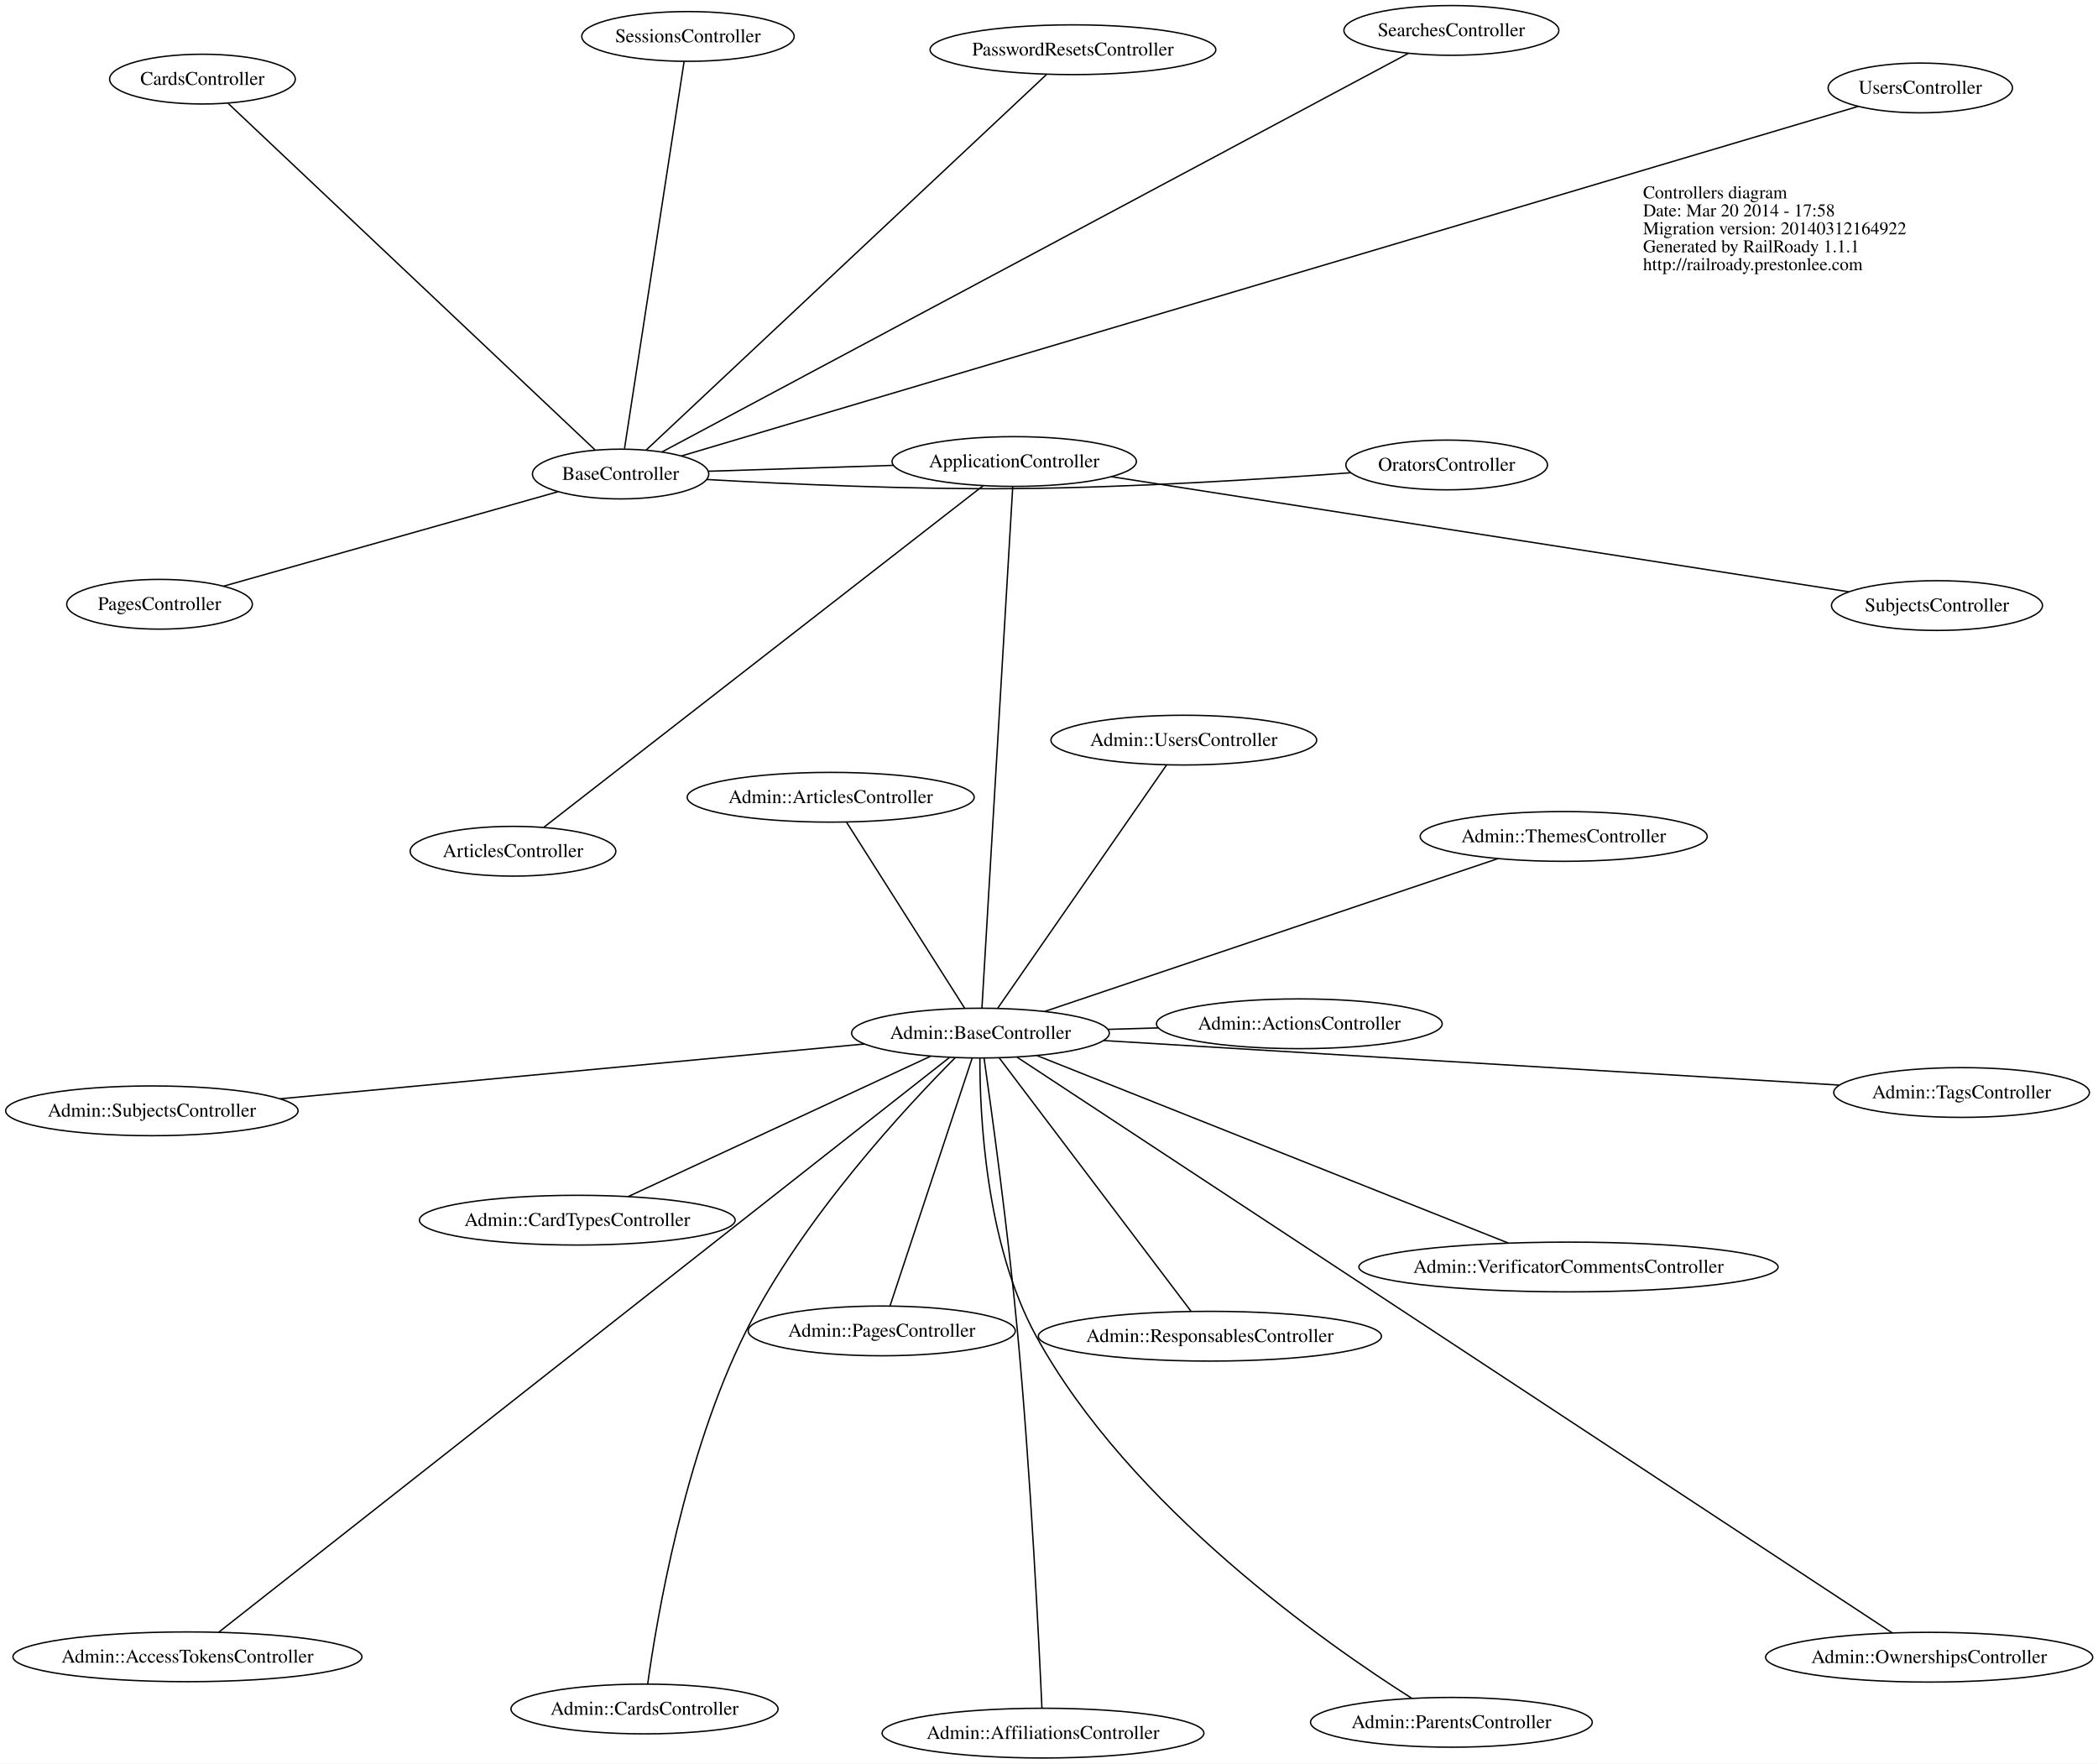
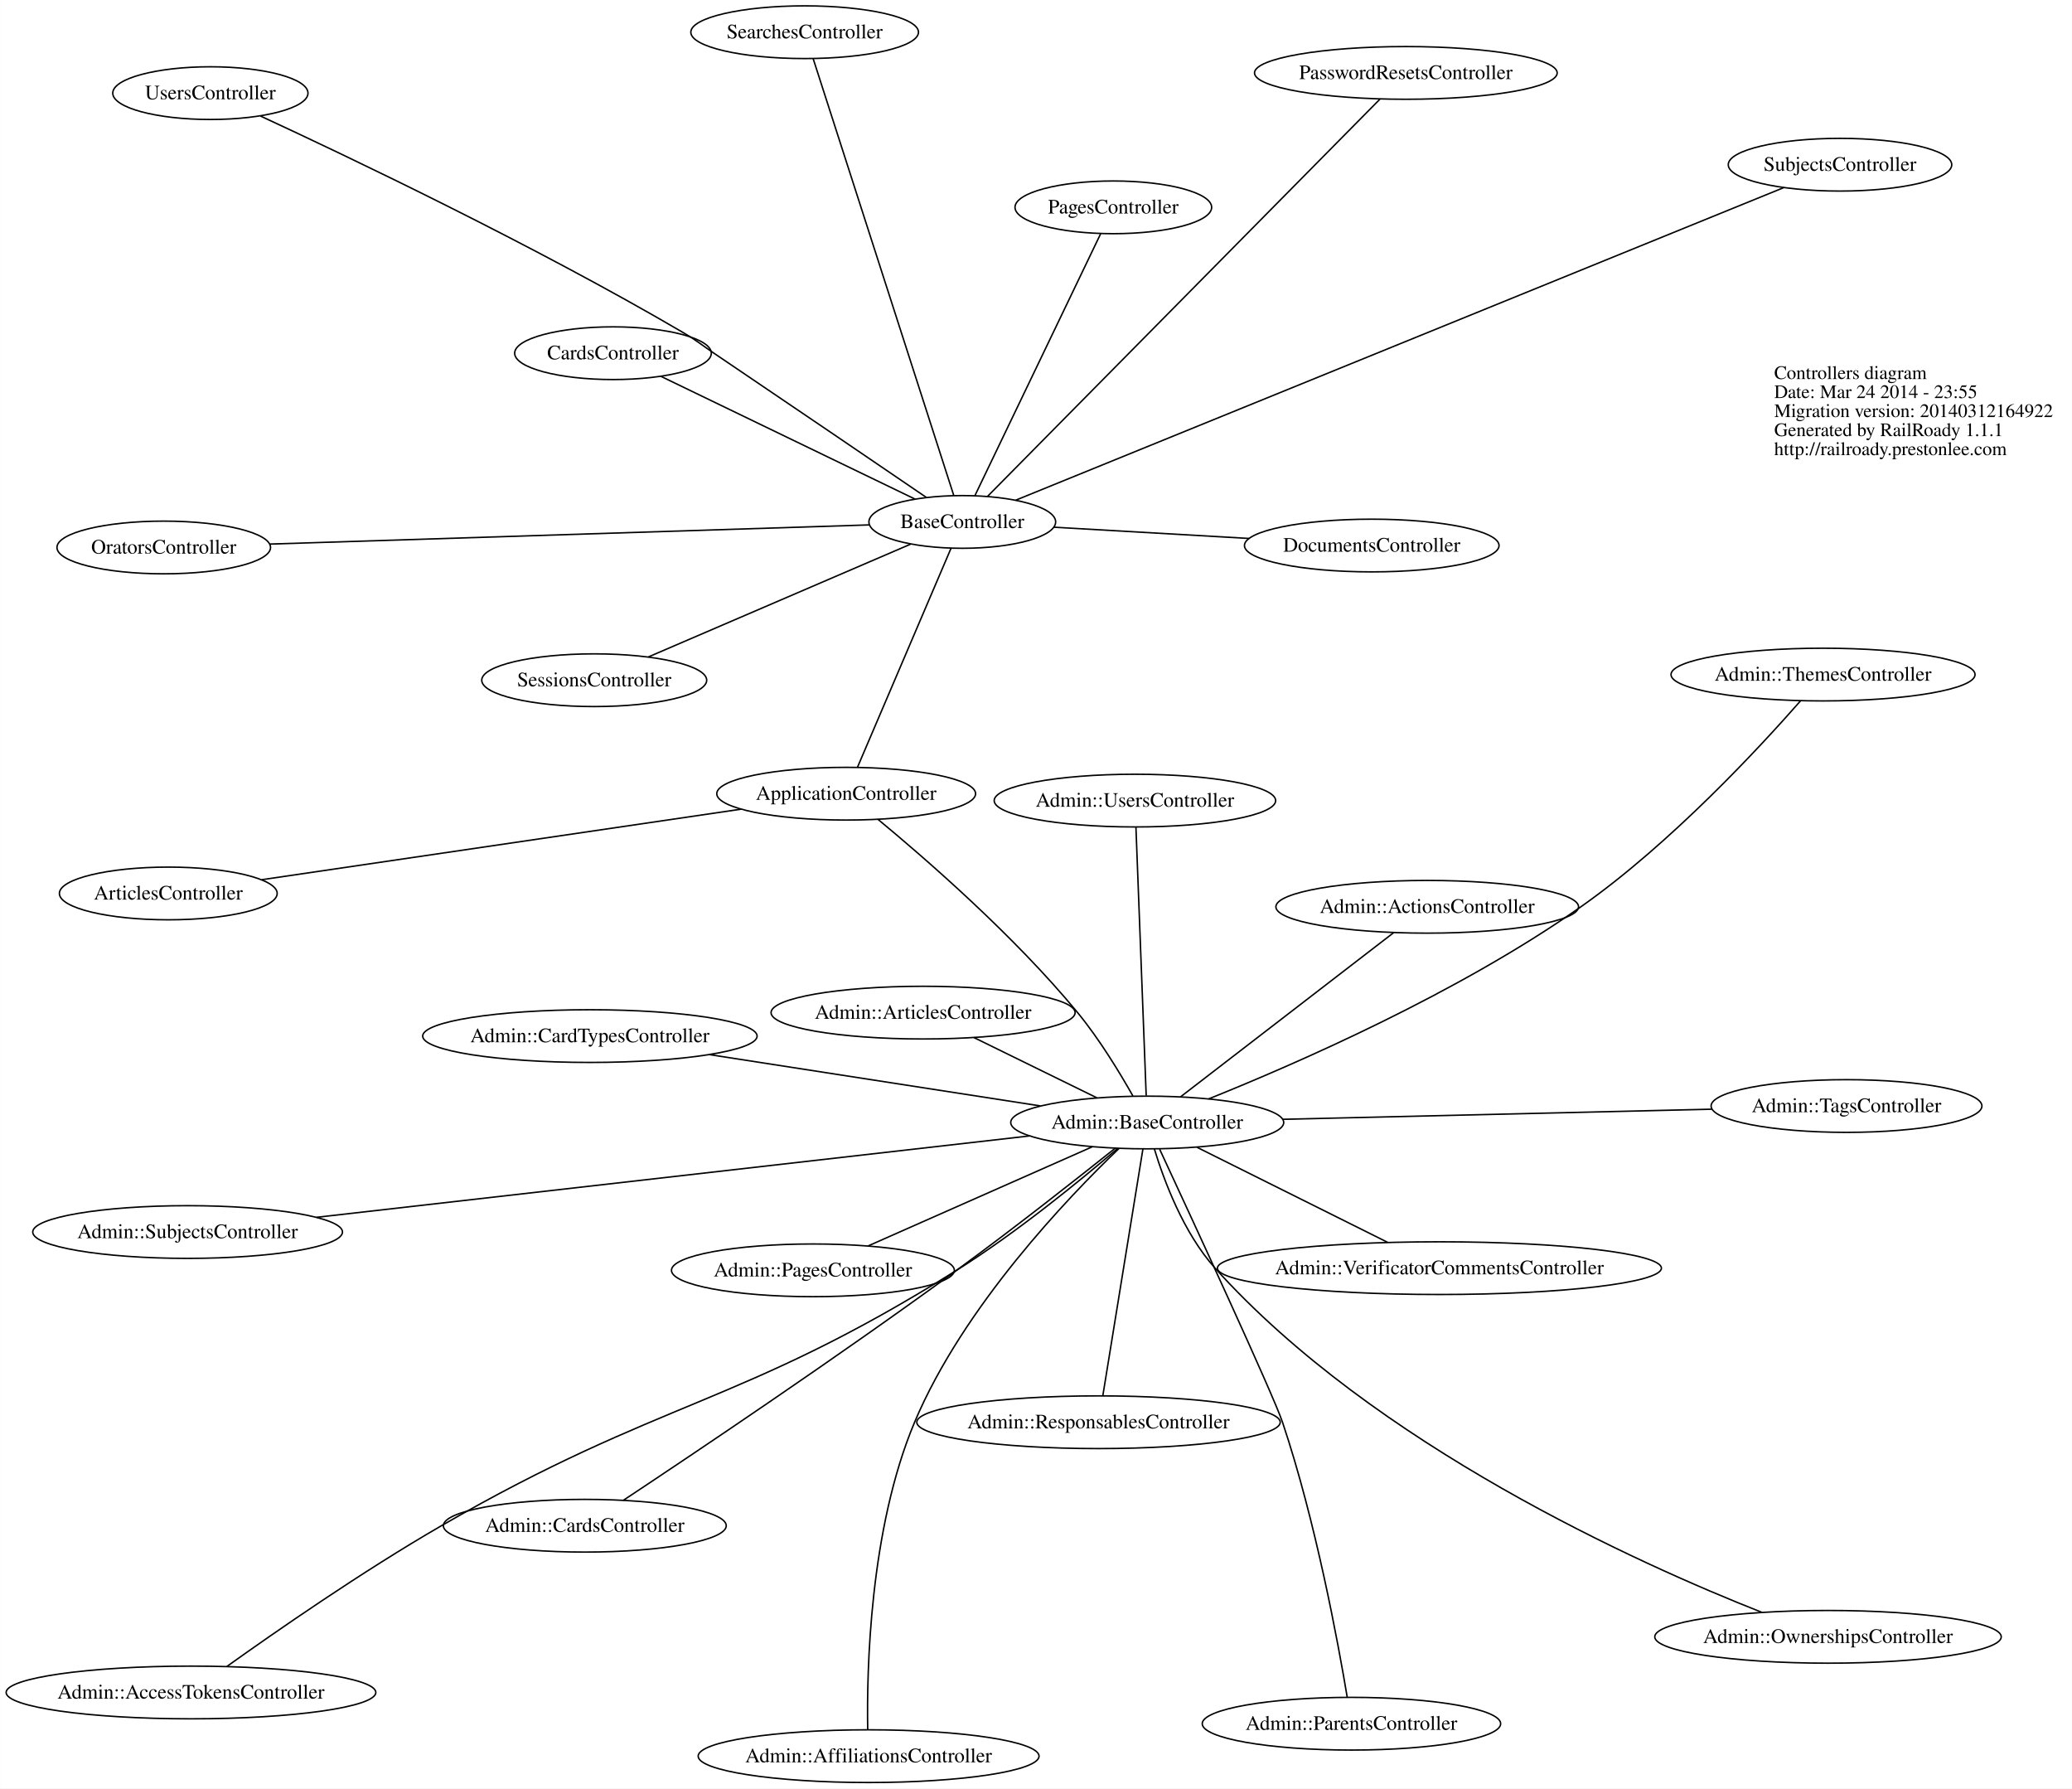
- <svg xmlns="http://www.w3.org/2000/svg" width="1518pt" height="1276pt" viewBox="0.00 0.00 1518.19 1276.14">
-   <g id="graph0" class="graph" transform="scale(1 1) rotate(0) translate(4 1272.14)">
-     <polygon fill="white" stroke="none" points="-4,4 -4,-1272.14 1514.19,-1272.14 1514.19,4 -4,4" />
+ <svg xmlns="http://www.w3.org/2000/svg" width="1415pt" height="1221pt" viewBox="0.00 0.00 1415.38 1221.46">
+   <g id="graph0" class="graph" transform="scale(1 1) rotate(0) translate(4 1217.46)">
+     <polygon fill="white" stroke="none" points="-4,4 -4,-1217.46 1411.38,-1217.46 1411.38,4 -4,4" />
    <g id="node1" class="node">
-       <text text-anchor="start" x="1185" y="-1128.6" font-family="Times,serif" font-size="13.00">Controllers diagram</text>
-       <text text-anchor="start" x="1185" y="-1115.6" font-family="Times,serif" font-size="13.00">Date: Mar 20 2014 - 17:58</text>
-       <text text-anchor="start" x="1185" y="-1102.6" font-family="Times,serif" font-size="13.00">Migration version: 20140312164922</text>
-       <text text-anchor="start" x="1185" y="-1089.6" font-family="Times,serif" font-size="13.00">Generated by RailRoady 1.1.1</text>
-       <text text-anchor="start" x="1185" y="-1076.6" font-family="Times,serif" font-size="13.00">http://railroady.prestonlee.com</text>
+       <text text-anchor="start" x="1208" y="-958.6" font-family="Times,serif" font-size="13.00">Controllers diagram</text>
+       <text text-anchor="start" x="1208" y="-945.6" font-family="Times,serif" font-size="13.00">Date: Mar 24 2014 - 23:55</text>
+       <text text-anchor="start" x="1208" y="-932.6" font-family="Times,serif" font-size="13.00">Migration version: 20140312164922</text>
+       <text text-anchor="start" x="1208" y="-919.6" font-family="Times,serif" font-size="13.00">Generated by RailRoady 1.1.1</text>
+       <text text-anchor="start" x="1208" y="-906.6" font-family="Times,serif" font-size="13.00">http://railroady.prestonlee.com</text>
    </g>
    <g id="node2" class="node">
-       <ellipse fill="none" stroke="black" cx="131.645" cy="-73.227" rx="126.295" ry="18" />
-       <text text-anchor="middle" x="131.645" y="-69.026" font-family="Times,serif" font-size="14.00">Admin::AccessTokensController</text>
+       <ellipse fill="none" stroke="black" cx="126.398" cy="-61.503" rx="126.295" ry="18" />
+       <text text-anchor="middle" x="126.398" y="-57.303" font-family="Times,serif" font-size="14.00">Admin::AccessTokensController</text>
    </g>
    <g id="node3" class="node">
-       <ellipse fill="none" stroke="black" cx="936.246" cy="-531.306" rx="103.394" ry="18" />
-       <text text-anchor="middle" x="936.246" y="-527.106" font-family="Times,serif" font-size="14.00">Admin::ActionsController</text>
+       <ellipse fill="none" stroke="black" cx="970.96" cy="-598.118" rx="103.394" ry="18" />
+       <text text-anchor="middle" x="970.96" y="-593.918" font-family="Times,serif" font-size="14.00">Admin::ActionsController</text>
    </g>
    <g id="node4" class="node">
-       <ellipse fill="none" stroke="black" cx="750.748" cy="-18" rx="116.449" ry="18" />
-       <text text-anchor="middle" x="750.748" y="-13.8" font-family="Times,serif" font-size="14.00">Admin::AffiliationsController</text>
+       <ellipse fill="none" stroke="black" cx="589.332" cy="-18" rx="116.449" ry="18" />
+       <text text-anchor="middle" x="589.332" y="-13.8" font-family="Times,serif" font-size="14.00">Admin::AffiliationsController</text>
    </g>
    <g id="node5" class="node">
-       <ellipse fill="none" stroke="black" cx="597.118" cy="-695.225" rx="103.861" ry="18" />
-       <text text-anchor="middle" x="597.118" y="-691.025" font-family="Times,serif" font-size="14.00">Admin::ArticlesController</text>
+       <ellipse fill="none" stroke="black" cx="626.551" cy="-525.833" rx="103.861" ry="18" />
+       <text text-anchor="middle" x="626.551" y="-521.633" font-family="Times,serif" font-size="14.00">Admin::ArticlesController</text>
    </g>
    <g id="node6" class="node">
-       <ellipse fill="none" stroke="black" cx="705.49" cy="-524.563" rx="93.253" ry="18" />
-       <text text-anchor="middle" x="705.49" y="-520.363" font-family="Times,serif" font-size="14.00">Admin::BaseController</text>
+       <ellipse fill="none" stroke="black" cx="779.674" cy="-450.794" rx="93.253" ry="18" />
+       <text text-anchor="middle" x="779.674" y="-446.594" font-family="Times,serif" font-size="14.00">Admin::BaseController</text>
    </g>
    <g id="edge1" class="edge">
-       <path fill="none" stroke="black" d="M682.994,-506.87C591.3,-434.751 246.275,-163.385 154.295,-91.041" />
+       <path fill="none" stroke="black" d="M759.41,-433.018C734.562,-411.721 690.658,-375.686 649.455,-349.866 501.422,-257.098 448.56,-262.656 297.286,-175.274 243.43,-144.165 183.594,-102.604 150.954,-79.295" />
    </g>
    <g id="edge2" class="edge">
-       <path fill="none" stroke="black" d="M797.686,-527.257C809.612,-527.606 821.882,-527.964 833.959,-528.317" />
+       <path fill="none" stroke="black" d="M802.368,-468.272C839.084,-496.55 911.111,-552.024 947.998,-580.433" />
    </g>
    <g id="edge3" class="edge">
-       <path fill="none" stroke="black" d="M708.11,-506.448C713.379,-469.454 725.338,-382.518 732.217,-309.174 741.889,-206.041 747.933,-81.873 749.974,-36.089" />
+       <path fill="none" stroke="black" d="M760.314,-432.956C725.762,-399.848 653.983,-325.039 620.72,-246.021 589.945,-172.913 588.024,-76.086 588.713,-36.278" />
    </g>
    <g id="edge4" class="edge">
-       <path fill="none" stroke="black" d="M694.097,-542.504C673.283,-575.281 629.342,-644.479 608.521,-677.268" />
+       <path fill="none" stroke="black" d="M745.31,-467.634C720.269,-479.906 686.468,-496.47 661.33,-508.789" />
    </g>
    <g id="node7" class="node">
-       <ellipse fill="none" stroke="black" cx="413.758" cy="-389.187" rx="114.242" ry="18" />
-       <text text-anchor="middle" x="413.758" y="-384.987" font-family="Times,serif" font-size="14.00">Admin::CardTypesController</text>
+       <ellipse fill="none" stroke="black" cx="398.927" cy="-509.811" rx="114.242" ry="18" />
+       <text text-anchor="middle" x="398.927" y="-505.611" font-family="Times,serif" font-size="14.00">Admin::CardTypesController</text>
    </g>
    <g id="edge6" class="edge">
-       <path fill="none" stroke="black" d="M669.425,-507.827C613.629,-481.935 506.958,-432.435 450.659,-406.31" />
+       <path fill="none" stroke="black" d="M706.713,-462.103C642.042,-472.127 547.713,-486.749 480.552,-497.159" />
    </g>
    <g id="node8" class="node">
-       <ellipse fill="none" stroke="black" cx="462.4" cy="-35.469" rx="96.636" ry="18" />
-       <text text-anchor="middle" x="462.4" y="-31.269" font-family="Times,serif" font-size="14.00">Admin::CardsController</text>
+       <ellipse fill="none" stroke="black" cx="395.452" cy="-175.386" rx="96.636" ry="18" />
+       <text text-anchor="middle" x="395.452" y="-171.186" font-family="Times,serif" font-size="14.00">Admin::CardsController</text>
    </g>
    <g id="edge7" class="edge">
-       <path fill="none" stroke="black" d="M687.212,-506.746C652.551,-471.946 577.062,-391.129 535.884,-308.951 490.953,-219.284 470.968,-98.86 464.702,-53.637" />
+       <path fill="none" stroke="black" d="M757.849,-433.259C732.218,-412.812 688.265,-378.2 649.455,-349.866 567.789,-290.244 468.261,-223.556 421.759,-192.732" />
    </g>
    <g id="node9" class="node">
-       <ellipse fill="none" stroke="black" cx="1392.01" cy="-72.933" rx="118.369" ry="18" />
-       <text text-anchor="middle" x="1392.01" y="-68.733" font-family="Times,serif" font-size="14.00">Admin::OwnershipsController</text>
+       <ellipse fill="none" stroke="black" cx="1244.77" cy="-99.508" rx="118.369" ry="18" />
+       <text text-anchor="middle" x="1244.77" y="-95.308" font-family="Times,serif" font-size="14.00">Admin::OwnershipsController</text>
    </g>
    <g id="edge8" class="edge">
-       <path fill="none" stroke="black" d="M731.981,-507.135C841.145,-435.321 1255.52,-162.722 1365.23,-90.552" />
+       <path fill="none" stroke="black" d="M784.53,-432.794C791.058,-411.329 804.417,-375.332 826.109,-351.235 934.914,-230.369 1115.61,-149.338 1199.46,-116.278" />
    </g>
    <g id="node10" class="node">
-       <ellipse fill="none" stroke="black" cx="634.05" cy="-309.063" rx="96.636" ry="18" />
-       <text text-anchor="middle" x="634.05" y="-304.863" font-family="Times,serif" font-size="14.00">Admin::PagesController</text>
+       <ellipse fill="none" stroke="black" cx="551.287" cy="-349.826" rx="96.636" ry="18" />
+       <text text-anchor="middle" x="551.287" y="-345.626" font-family="Times,serif" font-size="14.00">Admin::PagesController</text>
    </g>
    <g id="edge9" class="edge">
-       <path fill="none" stroke="black" d="M699.522,-506.56C686.074,-465.995 653.53,-367.825 640.051,-327.166" />
+       <path fill="none" stroke="black" d="M742.216,-434.234C699.949,-415.548 631.577,-385.321 589.146,-366.563" />
    </g>
    <g id="node11" class="node">
-       <ellipse fill="none" stroke="black" cx="1046.29" cy="-25.822" rx="101.94" ry="18" />
-       <text text-anchor="middle" x="1046.29" y="-21.622" font-family="Times,serif" font-size="14.00">Admin::ParentsController</text>
+       <ellipse fill="none" stroke="black" cx="919.193" cy="-40.163" rx="101.94" ry="18" />
+       <text text-anchor="middle" x="919.193" y="-35.963" font-family="Times,serif" font-size="14.00">Admin::ParentsController</text>
    </g>
    <g id="edge10" class="edge">
-       <path fill="none" stroke="black" d="M705.087,-506.531C704.973,-467.353 708.872,-372.571 745.852,-305.176 813.689,-181.543 956.313,-82.043 1017.46,-43.304" />
+       <path fill="none" stroke="black" d="M788.139,-432.599C809.744,-386.088 865.675,-265.161 872.076,-246.131 894.823,-178.508 910.203,-94.747 916.28,-58.405" />
    </g>
    <g id="node12" class="node">
-       <ellipse fill="none" stroke="black" cx="871.53" cy="-305.216" rx="124.157" ry="18" />
-       <text text-anchor="middle" x="871.53" y="-301.016" font-family="Times,serif" font-size="14.00">Admin::ResponsablesController</text>
+       <ellipse fill="none" stroke="black" cx="746.398" cy="-246.076" rx="124.157" ry="18" />
+       <text text-anchor="middle" x="746.398" y="-241.876" font-family="Times,serif" font-size="14.00">Admin::ResponsablesController</text>
    </g>
    <g id="edge11" class="edge">
-       <path fill="none" stroke="black" d="M719.077,-506.612C750.213,-465.481 826.439,-364.784 857.754,-323.414" />
+       <path fill="none" stroke="black" d="M776.721,-432.626C770.407,-393.778 755.653,-303.015 749.345,-264.203" />
    </g>
    <g id="node13" class="node">
-       <ellipse fill="none" stroke="black" cx="105.904" cy="-468.322" rx="105.808" ry="18" />
-       <text text-anchor="middle" x="105.904" y="-464.122" font-family="Times,serif" font-size="14.00">Admin::SubjectsController</text>
+       <ellipse fill="none" stroke="black" cx="124.093" cy="-375.987" rx="105.808" ry="18" />
+       <text text-anchor="middle" x="124.093" y="-371.787" font-family="Times,serif" font-size="14.00">Admin::SubjectsController</text>
    </g>
    <g id="edge12" class="edge">
-       <path fill="none" stroke="black" d="M621.489,-516.683C510.136,-506.239 314.289,-487.868 198.687,-477.025" />
+       <path fill="none" stroke="black" d="M699.287,-441.621C575.771,-427.527 340.207,-400.647 212.199,-386.04" />
    </g>
    <g id="node14" class="node">
-       <ellipse fill="none" stroke="black" cx="1415.47" cy="-481.573" rx="92.518" ry="18" />
-       <text text-anchor="middle" x="1415.47" y="-477.373" font-family="Times,serif" font-size="14.00">Admin::TagsController</text>
+       <ellipse fill="none" stroke="black" cx="1257.41" cy="-462.052" rx="92.518" ry="18" />
+       <text text-anchor="middle" x="1257.41" y="-457.852" font-family="Times,serif" font-size="14.00">Admin::TagsController</text>
    </g>
    <g id="edge13" class="edge">
-       <path fill="none" stroke="black" d="M794.691,-519.161C931.281,-510.891 1190.71,-495.182 1326.91,-486.935" />
+       <path fill="none" stroke="black" d="M872.352,-452.978C956.875,-454.97 1081.08,-457.896 1165.39,-459.883" />
    </g>
    <g id="node15" class="node">
-       <ellipse fill="none" stroke="black" cx="1127.54" cy="-666.87" rx="103.861" ry="18" />
-       <text text-anchor="middle" x="1127.54" y="-662.67" font-family="Times,serif" font-size="14.00">Admin::ThemesController</text>
+       <ellipse fill="none" stroke="black" cx="1241.37" cy="-756.729" rx="103.861" ry="18" />
+       <text text-anchor="middle" x="1241.37" y="-752.529" font-family="Times,serif" font-size="14.00">Admin::ThemesController</text>
    </g>
    <g id="edge14" class="edge">
-       <path fill="none" stroke="black" d="M751.864,-540.199C832.593,-567.419 998.119,-623.232 1079.8,-650.772" />
+       <path fill="none" stroke="black" d="M821.64,-466.914C881.143,-490.795 992.116,-539.168 1076.01,-598.171 1137.49,-641.417 1198.32,-707.231 1225.95,-738.718" />
    </g>
    <g id="node16" class="node">
-       <ellipse fill="none" stroke="black" cx="852.654" cy="-736.57" rx="96.152" ry="18" />
-       <text text-anchor="middle" x="852.654" y="-732.37" font-family="Times,serif" font-size="14.00">Admin::UsersController</text>
+       <ellipse fill="none" stroke="black" cx="771.268" cy="-670.649" rx="96.152" ry="18" />
+       <text text-anchor="middle" x="771.268" y="-666.449" font-family="Times,serif" font-size="14.00">Admin::UsersController</text>
    </g>
    <g id="edge15" class="edge">
-       <path fill="none" stroke="black" d="M718.037,-542.638C745.84,-582.692 812.365,-678.529 840.139,-718.54" />
+       <path fill="none" stroke="black" d="M778.972,-469.16C777.386,-510.648 773.541,-611.198 771.963,-652.489" />
    </g>
    <g id="node17" class="node">
-       <ellipse fill="none" stroke="black" cx="1131.02" cy="-355.31" rx="151.67" ry="18" />
-       <text text-anchor="middle" x="1131.02" y="-351.11" font-family="Times,serif" font-size="14.00">Admin::VerificatorCommentsController</text>
+       <ellipse fill="none" stroke="black" cx="979.293" cy="-351.309" rx="151.67" ry="18" />
+       <text text-anchor="middle" x="979.293" y="-347.109" font-family="Times,serif" font-size="14.00">Admin::VerificatorCommentsController</text>
    </g>
    <g id="edge16" class="edge">
-       <path fill="none" stroke="black" d="M746.291,-508.334C826.691,-476.355 1004.94,-405.457 1087.49,-372.621" />
+       <path fill="none" stroke="black" d="M813.537,-433.918C849.799,-415.845 907.083,-387.297 943.918,-368.939" />
    </g>
    <g id="node18" class="node">
-       <ellipse fill="none" stroke="black" cx="729.935" cy="-938.175" rx="88.417" ry="18" />
-       <text text-anchor="middle" x="729.935" y="-933.975" font-family="Times,serif" font-size="14.00">ApplicationController</text>
+       <ellipse fill="none" stroke="black" cx="574.01" cy="-675.36" rx="88.417" ry="18" />
+       <text text-anchor="middle" x="574.01" y="-671.16" font-family="Times,serif" font-size="14.00">ApplicationController</text>
    </g>
    <g id="edge5" class="edge">
-       <path fill="none" stroke="black" d="M728.869,-920.137C724.844,-852.034 710.596,-610.959 706.561,-542.696" />
+       <path fill="none" stroke="black" d="M595.835,-657.755C627.929,-631.23 688.731,-578.501 732.081,-525.884 746.999,-507.777 760.98,-484.7 769.878,-468.938" />
    </g>
    <g id="node19" class="node">
-       <ellipse fill="none" stroke="black" cx="367.221" cy="-656.161" rx="74.402" ry="18" />
-       <text text-anchor="middle" x="367.221" y="-651.961" font-family="Times,serif" font-size="14.00">ArticlesController</text>
+       <ellipse fill="none" stroke="black" cx="110.892" cy="-607.234" rx="74.402" ry="18" />
+       <text text-anchor="middle" x="110.892" y="-603.034" font-family="Times,serif" font-size="14.00">ArticlesController</text>
    </g>
    <g id="edge17" class="edge">
-       <path fill="none" stroke="black" d="M707.519,-920.747C642.495,-870.19 454.322,-723.883 389.487,-673.473" />
+       <path fill="none" stroke="black" d="M502.409,-664.828C412.784,-651.643 260.637,-629.262 174.784,-616.633" />
    </g>
    <g id="node20" class="node">
-       <ellipse fill="none" stroke="black" cx="445.085" cy="-929.118" rx="63.794" ry="18" />
-       <text text-anchor="middle" x="445.085" y="-924.918" font-family="Times,serif" font-size="14.00">BaseController</text>
+       <ellipse fill="none" stroke="black" cx="653.329" cy="-860.98" rx="63.794" ry="18" />
+       <text text-anchor="middle" x="653.329" y="-856.78" font-family="Times,serif" font-size="14.00">BaseController</text>
    </g>
    <g id="edge18" class="edge">
-       <path fill="none" stroke="black" d="M642.535,-935.396C599.196,-934.018 547.826,-932.385 508.347,-931.13" />
+       <path fill="none" stroke="black" d="M581.759,-693.496C596.962,-729.074 630.53,-807.628 645.664,-843.044" />
+     </g>
+     <g id="node21" class="node">
+       <ellipse fill="none" stroke="black" cx="414.705" cy="-976.222" rx="67.177" ry="18" />
+       <text text-anchor="middle" x="414.705" y="-972.022" font-family="Times,serif" font-size="14.00">CardsController</text>
+     </g>
+     <g id="edge19" class="edge">
+       <path fill="none" stroke="black" d="M621.147,-876.522C575.731,-898.455 493.281,-938.274 447.522,-960.373" />
+     </g>
+     <g id="node22" class="node">
+       <ellipse fill="none" stroke="black" cx="933.061" cy="-844.862" rx="86.972" ry="18" />
+       <text text-anchor="middle" x="933.061" y="-840.662" font-family="Times,serif" font-size="14.00">DocumentsController</text>
+     </g>
+     <g id="edge20" class="edge">
+       <path fill="none" stroke="black" d="M715.758,-857.383C755.128,-855.114 806.451,-852.157 849.333,-849.686" />
+     </g>
+     <g id="node23" class="node">
+       <ellipse fill="none" stroke="black" cx="107.792" cy="-843.54" rx="72.957" ry="18" />
+       <text text-anchor="middle" x="107.792" y="-839.34" font-family="Times,serif" font-size="14.00">OratorsController</text>
+     </g>
+     <g id="edge21" class="edge">
+       <path fill="none" stroke="black" d="M589.948,-858.954C487.888,-855.691 287.717,-849.292 180.188,-845.854" />
+     </g>
+     <g id="node24" class="node">
+       <ellipse fill="none" stroke="black" cx="756.515" cy="-1075.85" rx="67.177" ry="18" />
+       <text text-anchor="middle" x="756.515" y="-1071.65" font-family="Times,serif" font-size="14.00">PagesController</text>
+     </g>
+     <g id="edge22" class="edge">
+       <path fill="none" stroke="black" d="M661.949,-878.93C681.372,-919.376 728.378,-1017.26 747.847,-1057.8" />
+     </g>
+     <g id="node25" class="node">
+       <ellipse fill="none" stroke="black" cx="956.365" cy="-1167.66" rx="103.394" ry="18" />
+       <text text-anchor="middle" x="956.365" y="-1163.46" font-family="Times,serif" font-size="14.00">PasswordResetsController</text>
+     </g>
+     <g id="edge23" class="edge">
+       <path fill="none" stroke="black" d="M670.489,-878.348C723.577,-932.074 884.789,-1095.23 938.637,-1149.72" />
+     </g>
+     <g id="node26" class="node">
+       <ellipse fill="none" stroke="black" cx="545.636" cy="-1195.46" rx="77.768" ry="18" />
+       <text text-anchor="middle" x="545.636" y="-1191.26" font-family="Times,serif" font-size="14.00">SearchesController</text>
+     </g>
+     <g id="edge24" class="edge">
+       <path fill="none" stroke="black" d="M647.539,-878.963C628.84,-937.04 570.195,-1119.19 551.455,-1177.39" />
    </g>
    <g id="node27" class="node">
-       <ellipse fill="none" stroke="black" cx="1397.67" cy="-833.942" rx="76.348" ry="18" />
-       <text text-anchor="middle" x="1397.67" y="-829.742" font-family="Times,serif" font-size="14.00">SubjectsController</text>
+       <ellipse fill="none" stroke="black" cx="401.879" cy="-752.876" rx="76.85" ry="18" />
+       <text text-anchor="middle" x="401.879" y="-748.676" font-family="Times,serif" font-size="14.00">SessionsController</text>
    </g>
    <g id="edge25" class="edge">
-       <path fill="none" stroke="black" d="M800.133,-927.218C930.554,-906.859 1208.36,-863.495 1333.82,-843.91" />
-     </g>
-     <g id="node21" class="node">
-       <ellipse fill="none" stroke="black" cx="142.499" cy="-1214.9" rx="67.177" ry="18" />
-       <text text-anchor="middle" x="142.499" y="-1210.7" font-family="Times,serif" font-size="14.00">CardsController</text>
-     </g>
-     <g id="edge19" class="edge">
-       <path fill="none" stroke="black" d="M426.612,-946.565C372.593,-997.585 215.315,-1146.13 161.115,-1197.32" />
-     </g>
-     <g id="node22" class="node">
-       <ellipse fill="none" stroke="black" cx="1042.87" cy="-935.691" rx="72.957" ry="18" />
-       <text text-anchor="middle" x="1042.87" y="-931.491" font-family="Times,serif" font-size="14.00">OratorsController</text>
-     </g>
-     <g id="edge20" class="edge">
-       <path fill="none" stroke="black" d="M507.416,-925.171C565.218,-921.901 653.632,-917.891 730.48,-918.576 814.124,-919.321 910.181,-925.363 973.448,-930.059" />
-     </g>
-     <g id="node23" class="node">
-       <ellipse fill="none" stroke="black" cx="111.45" cy="-834.884" rx="67.177" ry="18" />
-       <text text-anchor="middle" x="111.45" y="-830.684" font-family="Times,serif" font-size="14.00">PagesController</text>
-     </g>
-     <g id="edge21" class="edge">
-       <path fill="none" stroke="black" d="M399.742,-916.311C336.314,-898.396 221.713,-866.027 157.766,-847.966" />
-     </g>
-     <g id="node24" class="node">
-       <ellipse fill="none" stroke="black" cx="772.422" cy="-1236.17" rx="103.394" ry="18" />
-       <text text-anchor="middle" x="772.422" y="-1231.97" font-family="Times,serif" font-size="14.00">PasswordResetsController</text>
-     </g>
-     <g id="edge22" class="edge">
-       <path fill="none" stroke="black" d="M463.622,-946.507C520.966,-1000.3 695.106,-1163.65 753.273,-1218.21" />
-     </g>
-     <g id="node25" class="node">
-       <ellipse fill="none" stroke="black" cx="1046.27" cy="-1250.14" rx="77.768" ry="18" />
-       <text text-anchor="middle" x="1046.27" y="-1245.94" font-family="Times,serif" font-size="14.00">SearchesController</text>
-     </g>
-     <g id="edge23" class="edge">
-       <path fill="none" stroke="black" d="M474.898,-945.038C576.896,-999.503 911.32,-1178.08 1015.2,-1233.55" />
-     </g>
-     <g id="node26" class="node">
-       <ellipse fill="none" stroke="black" cx="493.826" cy="-1245.78" rx="76.85" ry="18" />
-       <text text-anchor="middle" x="493.826" y="-1241.58" font-family="Times,serif" font-size="14.00">SessionsController</text>
-     </g>
-     <g id="edge24" class="edge">
-       <path fill="none" stroke="black" d="M447.916,-947.512C456.551,-1003.61 482.484,-1172.09 491.047,-1227.73" />
+       <path fill="none" stroke="black" d="M618.101,-845.835C570.794,-825.497 487.124,-789.525 438.912,-768.797" />
    </g>
    <g id="node28" class="node">
-       <ellipse fill="none" stroke="black" cx="1385.59" cy="-1208.51" rx="66.692" ry="18" />
-       <text text-anchor="middle" x="1385.59" y="-1204.31" font-family="Times,serif" font-size="14.00">UsersController</text>
+       <ellipse fill="none" stroke="black" cx="1252.96" cy="-1104.96" rx="76.348" ry="18" />
+       <text text-anchor="middle" x="1252.96" y="-1100.76" font-family="Times,serif" font-size="14.00">SubjectsController</text>
    </g>
    <g id="edge26" class="edge">
-       <path fill="none" stroke="black" d="M489.186,-942.219C646.89,-989.069 1181.91,-1148.01 1340.76,-1195.2" />
+       <path fill="none" stroke="black" d="M689.936,-875.875C796.478,-919.225 1105.71,-1045.04 1214.53,-1089.32" />
+     </g>
+     <g id="node29" class="node">
+       <ellipse fill="none" stroke="black" cx="139.646" cy="-1153.85" rx="66.692" ry="18" />
+       <text text-anchor="middle" x="139.646" y="-1149.65" font-family="Times,serif" font-size="14.00">UsersController</text>
+     </g>
+     <g id="edge27" class="edge">
+       <path fill="none" stroke="black" d="M628.874,-877.653C595.883,-900.133 535.267,-941.383 483.39,-976.405 474.264,-982.567 472.318,-984.645 462.817,-990.21 360.527,-1050.12 233.659,-1110.53 173.867,-1138.21" />
    </g>
  </g>
</svg>
